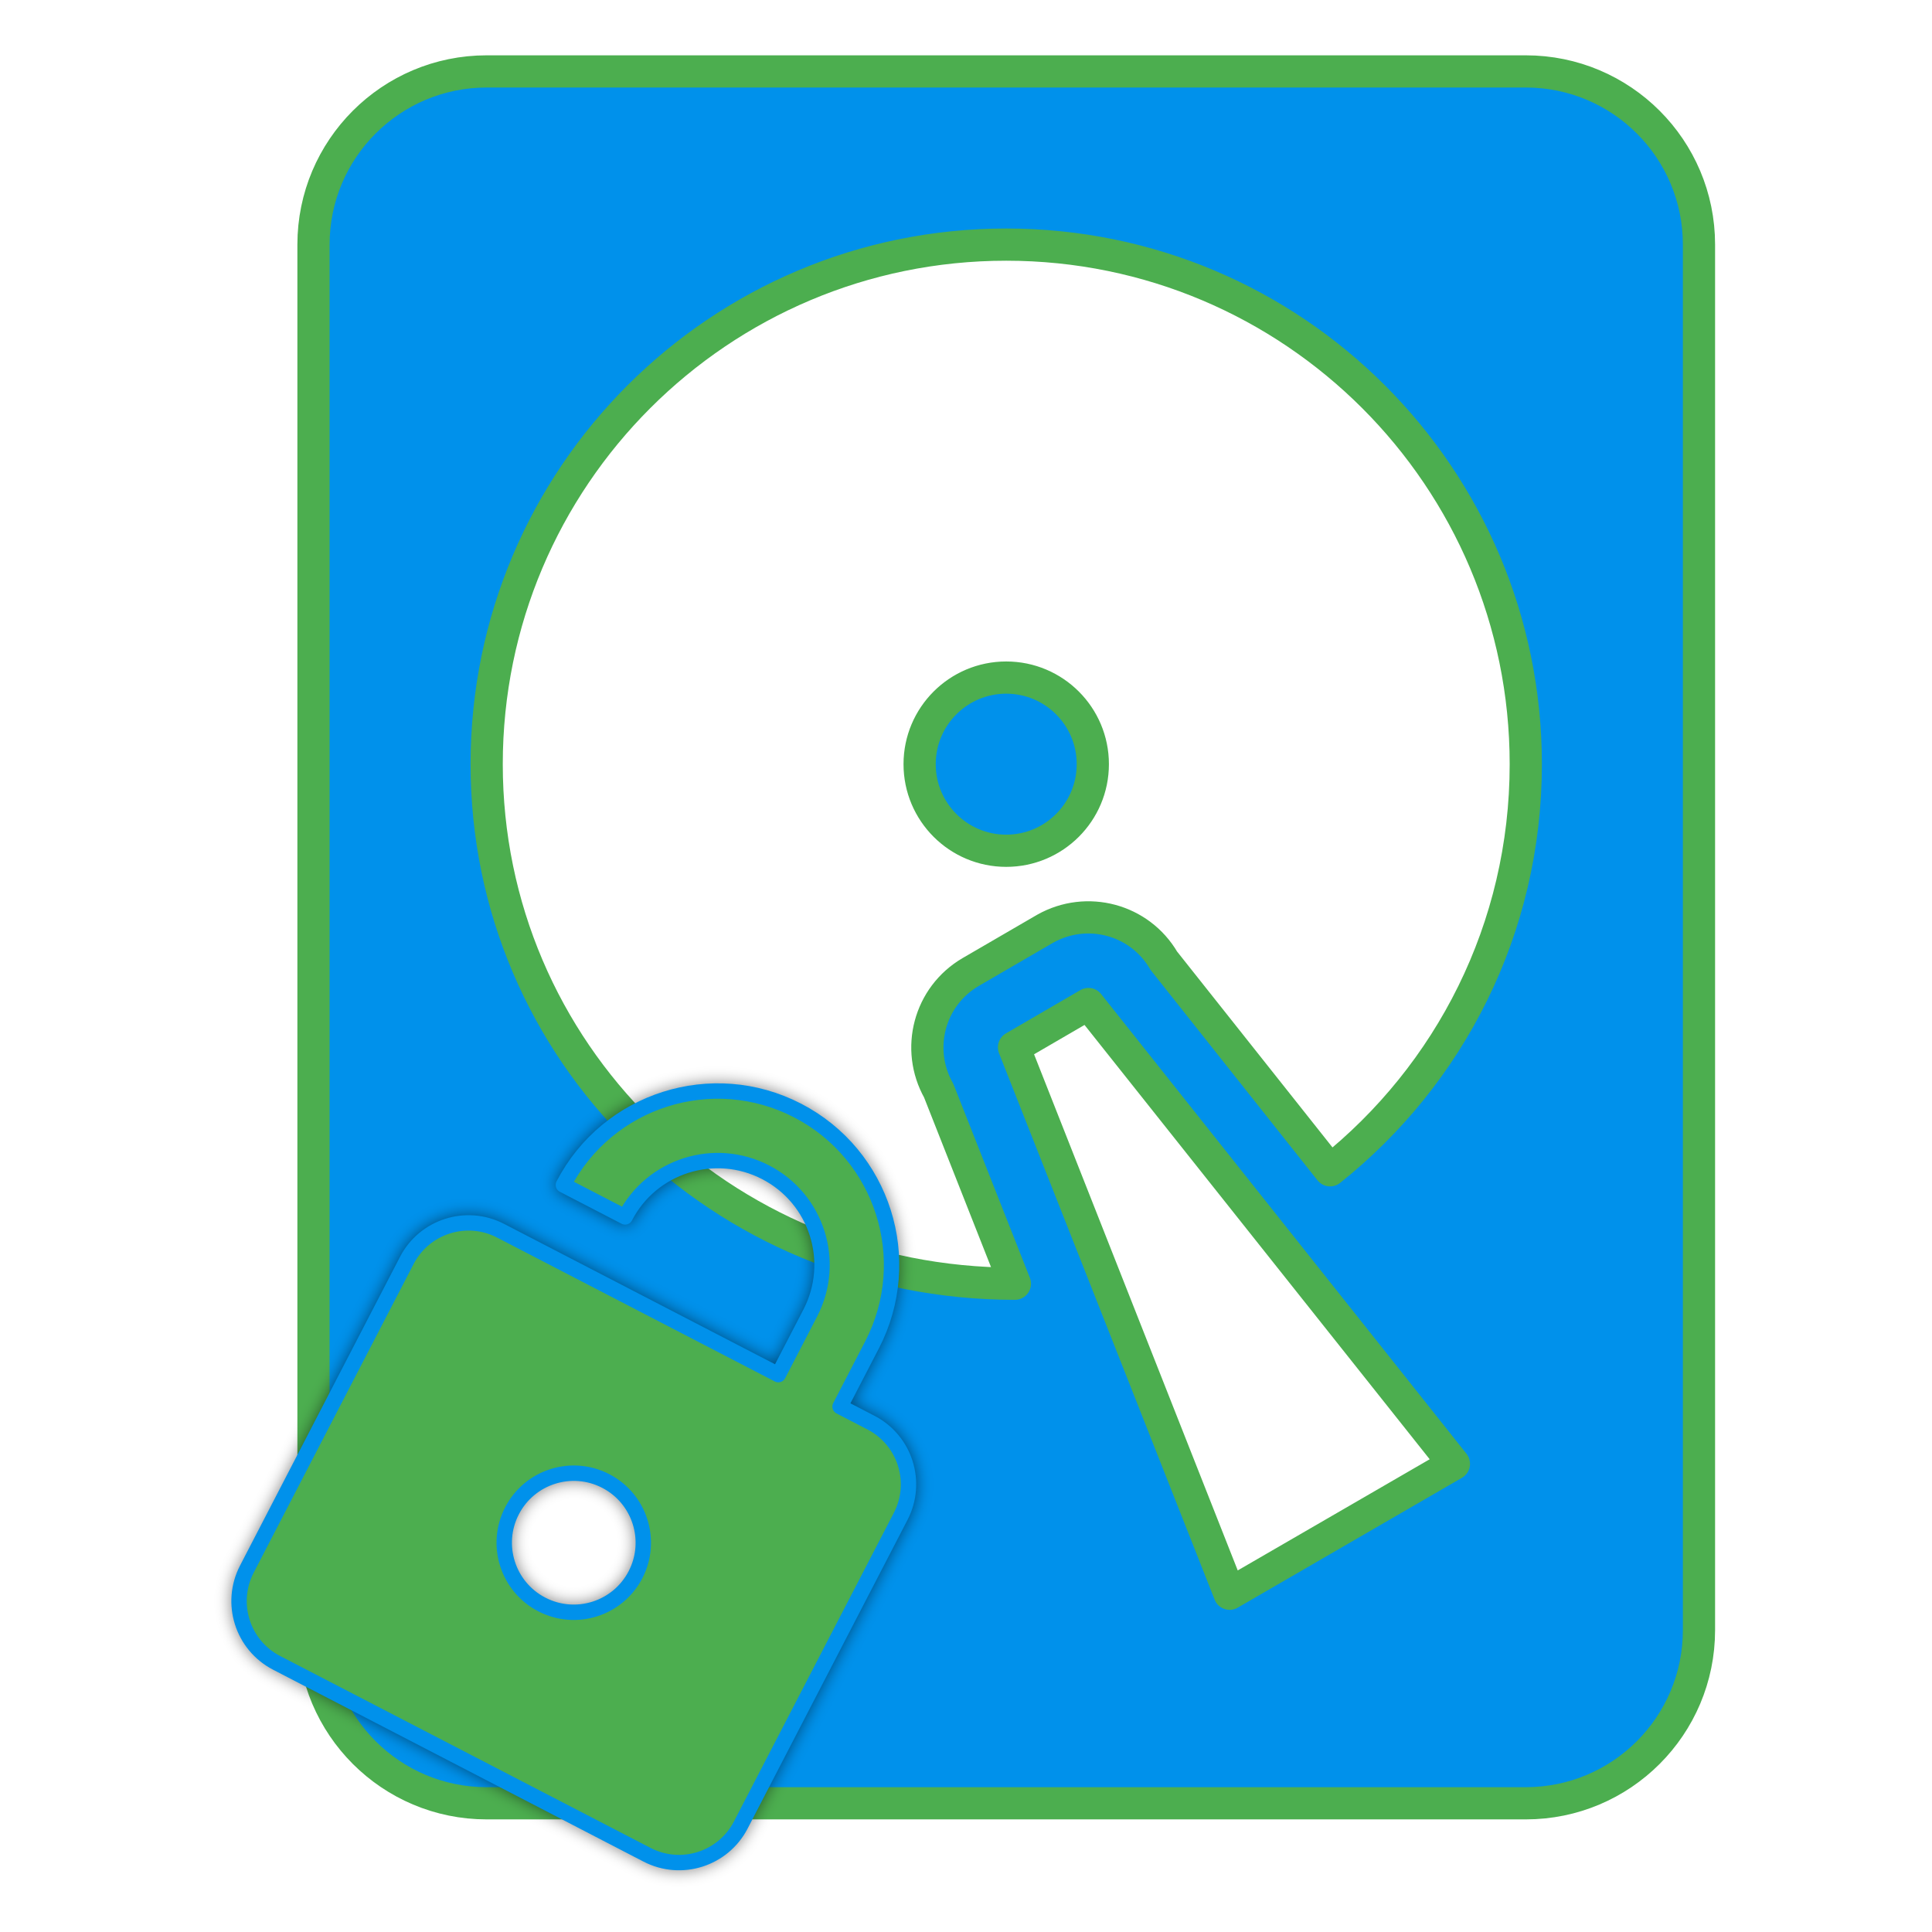
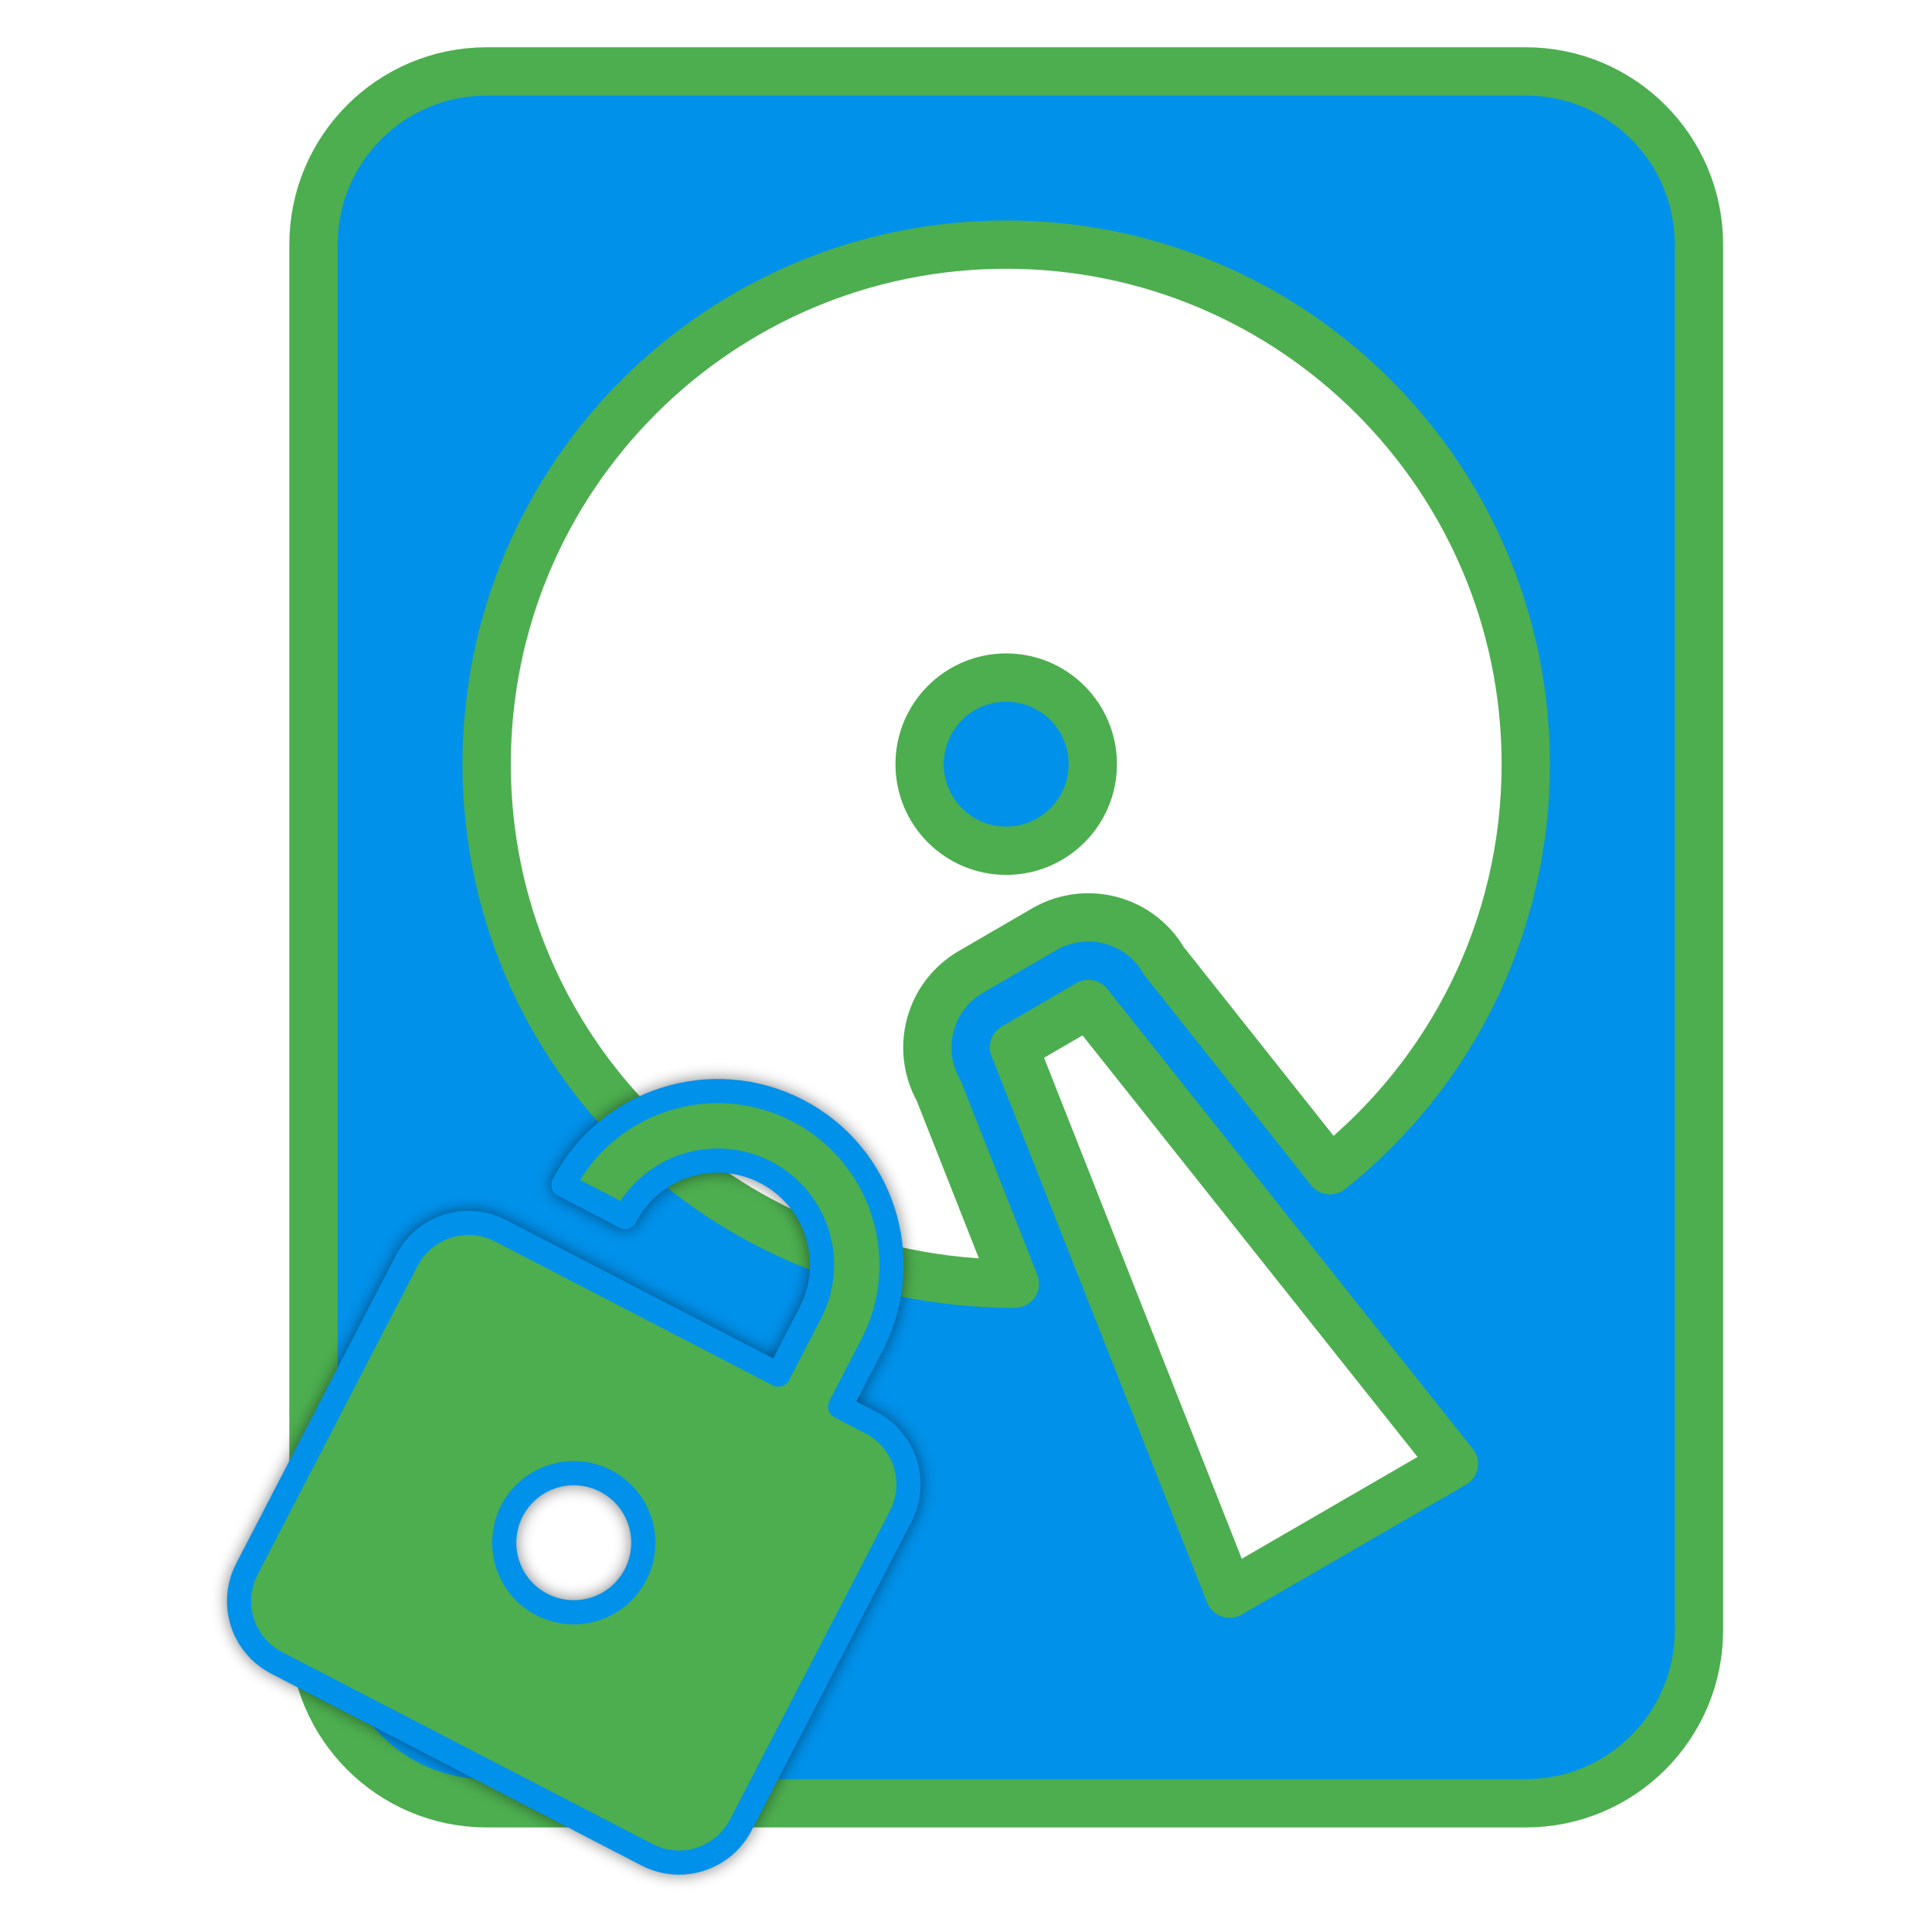
<svg xmlns="http://www.w3.org/2000/svg" version="1.1" viewBox="0 0 120 120">
  <defs>
-     <filter id="filter39" x="-.039" y="-.034" width="1.078" height="1.068" color-interpolation-filters="sRGB">
+     <filter id="filter39" x="-.046" y="-.04" width="1.091" height="1.079" color-interpolation-filters="sRGB">
      <feFlood flood-color="rgb(0,0,0)" flood-opacity=".498" in="SourceGraphic" result="flood" />
      <feGaussianBlur in="SourceGraphic" result="blur" stdDeviation="0.5" />
      <feOffset dx="0" dy="0" in="blur" result="offset" />
      <feComposite in="flood" in2="offset" operator="in" result="comp1" />
      <feComposite in="SourceGraphic" in2="comp1" result="comp2" />
    </filter>
  </defs>
-   <g transform="matrix(.95617 0 0 .95617 5.1288 .85056)" stroke-linecap="round" stroke-linejoin="round">
-     <path d="m26.25 3.75h67.5a11.25 11.25 0 0111.25 11.25v90a11.25 11.25 0 01-11.25 11.25h-67.5a11.25 11.25 0 01-11.25-11.25v-90a11.25 11.25 0 0111.25-11.25m33.75 11.25a33.75 33.75 0 00-33.75 33.75c0 18.619 15.131 33.75 34.312 33.75l-4.95-12.544c-1.519-2.7-.619-6.131 2.081-7.706l4.838-2.812c2.7-1.519 6.131-.619 7.706 2.081l10.8 13.612c7.763-6.188 12.712-15.694 12.712-26.381a33.75 33.75 0 00-33.75-33.75m0 28.125a5.625 5.625 0 015.625 5.625 5.625 5.625 0 01-5.625 5.625 5.625 5.625 0 01-5.625-5.625 5.625 5.625 0 015.625-5.625m-28.125 50.625a5.625 5.625 0 00-5.625 5.625 5.625 5.625 0 005.625 5.625 5.625 5.625 0 005.625-5.625 5.625 5.625 0 00-5.625-5.625m28.631-26.606 14.006 35.494 14.569-8.438-23.738-29.869z" fill="#0091eb" stroke="#4cae4f" stroke-width="2.092" />
-     <path d="m51.212 91.521a4.517 4.517 0 011.933 6.088l-10.389 20.052a4.517 4.517 0 01-6.088 1.933l-24.063-12.466c-2.226-1.153-3.075-3.882-1.933-6.088l10.389-20.052a4.517 4.517 0 016.088-1.933l18.047 9.35 2.078-4.011a6.775 6.775 0 00-2.899-9.132 6.775 6.775 0 00-9.132 2.899l-4.011-2.078a11.292 11.292 0 0115.22-4.832 11.292 11.292 0 014.832 15.22l-2.078 4.011 2.005 1.039m-21.381 11.814a4.517 4.517 0 006.088-1.933 4.517 4.517 0 00-1.933-6.088 4.517 4.517 0 00-6.088 1.933 4.517 4.517 0 001.933 6.088z" fill="#4cae4f" filter="url(#filter39)" stroke="#0091eb" stroke-width="1" style="paint-order:normal" />
-   </g>
+   <path d="m30.228 4.436h64.541a10.757 10.757 0 0110.757 10.757v86.055a10.757 10.757 0 01-10.757 10.757h-64.541a10.757 10.757 0 01-10.757-10.757v-86.055a10.757 10.757 0 0110.757-10.757m32.271 10.757a32.271 32.271 0 00-32.271 32.271c0 17.803 14.468 32.271 32.808 32.271l-4.733-11.994c-1.452-2.582-.592-5.862 1.99-7.368l4.625-2.689c2.582-1.452 5.862-.592 7.368 1.99l10.327 13.015c7.422-5.916 12.155-15.006 12.155-25.225a32.271 32.271 0 00-32.271-32.271m0 26.892a5.378 5.378 0 015.378 5.378 5.378 5.378 0 01-5.378 5.378 5.378 5.378 0 01-5.378-5.378 5.378 5.378 0 015.378-5.378m-26.892 48.406a5.378 5.378 0 00-5.378 5.378 5.378 5.378 0 005.378 5.378 5.378 5.378 0 005.378-5.378 5.378 5.378 0 00-5.378-5.378m27.376-25.44 13.392 33.938 13.93-8.068-22.698-28.56z" fill="#0091eb" stroke="#4cae4f" stroke-linecap="round" stroke-linejoin="round" stroke-width="3" />
+   <path transform="matrix(.95617 0 0 .95617 5.1288 .85056)" d="m51.212 91.521a4.517 4.517 0 011.933 6.088l-10.389 20.052a4.517 4.517 0 01-6.088 1.933l-24.063-12.466c-2.226-1.153-3.075-3.882-1.933-6.088l10.389-20.052a4.517 4.517 0 016.088-1.933l18.047 9.35 2.078-4.011a6.775 6.775 0 00-2.899-9.132 6.775 6.775 0 00-9.132 2.899l-4.011-2.078a11.292 11.292 0 0115.22-4.832 11.292 11.292 0 014.832 15.22l-2.078 4.011 2.005 1.039m-21.381 11.814a4.517 4.517 0 006.088-1.933 4.517 4.517 0 00-1.933-6.088 4.517 4.517 0 00-6.088 1.933 4.517 4.517 0 001.933 6.088z" fill="#4cae4f" filter="url(#filter39)" stroke="#0091eb" stroke-linecap="round" stroke-linejoin="round" stroke-width="1.569" style="paint-order:normal" />
</svg>
